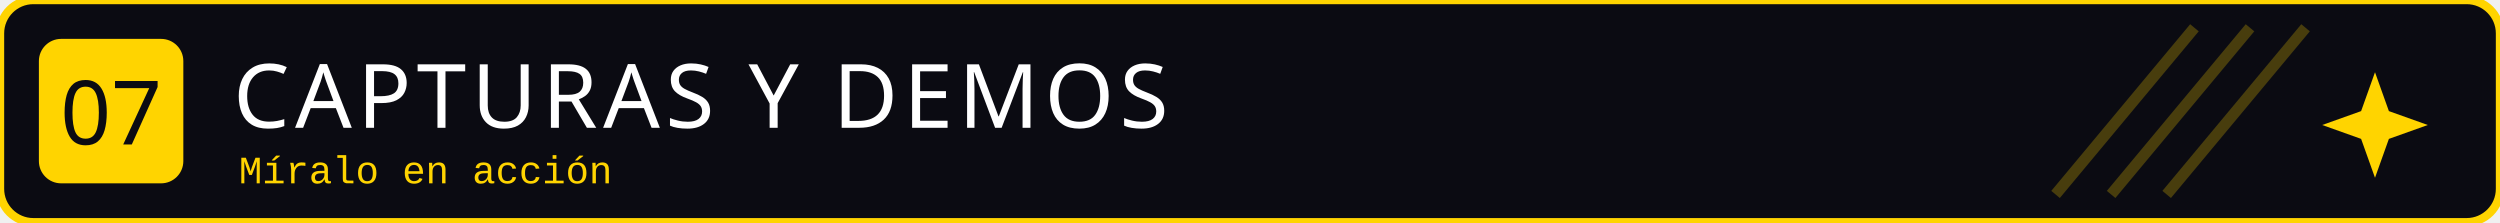
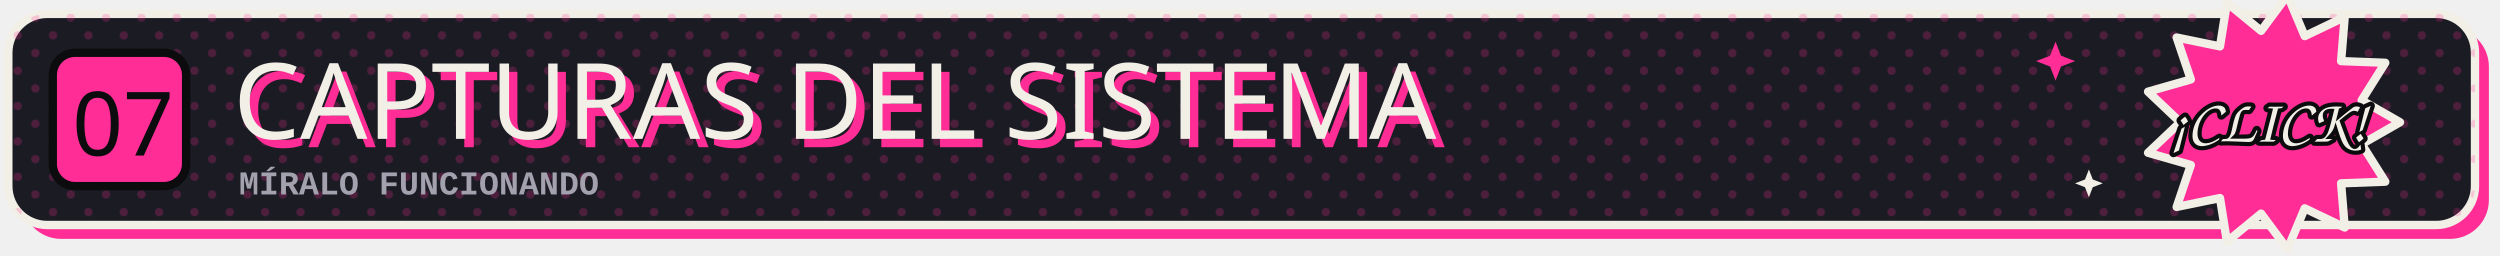
- <svg xmlns="http://www.w3.org/2000/svg" viewBox="0 0 900 80" width="900" height="80">
-   <style>.s{animation:s 3s ease-in-out infinite}@keyframes s{0%,100%{opacity:.35}50%{opacity:1}}</style>
-   <rect width="900" height="80" rx="12" fill="#0B0B12" />
-   <rect x="0" y="0" width="900" height="80" rx="12" fill="none" stroke="#FFD400" stroke-width="3" />
-   <rect x="14" y="14" width="52" height="52" rx="8" fill="#FFD400" />
-   <text x="40" y="52" text-anchor="middle" font-family="Impact,'Arial Black','Anton',sans-serif" font-size="32" fill="#0B0B12">07</text>
-   <text x="84" y="46" font-family="Impact,'Arial Black','Anton',sans-serif" font-size="32" fill="#fff" letter-spacing="2">CAPTURAS Y DEMOS</text>
-   <text x="86" y="66" font-family="'Courier New',Consolas,monospace" font-size="14" fill="#FFD400">Míralo en acción</text>
-   <g class="s" fill="#FFD400">
-     <path d="M850 40 l5 -14 5 14 14 5 -14 5 -5 14 -5 -14 -14 -5z" />
+ <svg xmlns="http://www.w3.org/2000/svg" viewBox="0 0 900 92" width="900" height="92" role="img">
+   <defs>
+     <pattern id="ht" width="9" height="9" patternUnits="userSpaceOnUse" patternTransform="rotate(45)">
+       <circle cx="4.5" cy="4.5" r="1.5" fill="#ff2d95" opacity="0.22" />
+     </pattern>
+   </defs>
+   <style>@keyframes tw{0%,100%{opacity:.25}50%{opacity:1}}.tw{animation:tw 2.4s ease-in-out infinite}@keyframes fl{0%,100%{transform:translateY(0)}50%{transform:translateY(-10px)}}.fl{animation:fl 4s ease-in-out infinite}@keyframes wob{0%,100%{transform:rotate(-4deg)}50%{transform:rotate(4deg)}}@media (prefers-reduced-motion:reduce){*{animation:none!important}}@keyframes wb{0%,100%{transform:rotate(-12deg) scale(1)}50%{transform:rotate(-6deg) scale(1.07)}}.wb{animation:wb 2.6s ease-in-out infinite;transform-box:fill-box;transform-origin:center}</style>
+   <rect x="8" y="10" width="888" height="76" rx="14" fill="#ff2d95" />
+   <rect x="3" y="5" width="888" height="76" rx="14" fill="#1b1b24" stroke="#f2efe6" stroke-width="3" />
+   <rect x="3" y="5" width="888" height="76" rx="14" fill="url(#ht)" />
+   <rect x="19" y="19" width="48" height="48" rx="8" fill="#ff2d95" stroke="#0c0c0e" stroke-width="3" />
+   <text x="26.0" y="56.0" font-family="Anton,Impact,'Arial Narrow Bold','Arial Black',sans-serif" font-size="32" fill="#0c0c0e" textLength="34" lengthAdjust="spacingAndGlyphs">07</text>
+   <text x="87.0" y="53.0" font-family="Anton,Impact,'Arial Narrow Bold','Arial Black',sans-serif" font-size="38" fill="#ff2d95" textLength="350" lengthAdjust="spacingAndGlyphs">CAPTURAS DEL SISTEMA</text>
+   <text x="84.0" y="50.0" font-family="Anton,Impact,'Arial Narrow Bold','Arial Black',sans-serif" font-size="38" fill="#f2efe6" textLength="350" lengthAdjust="spacingAndGlyphs">CAPTURAS DEL SISTEMA</text>
+   <text x="86.0" y="70.0" font-family="'JetBrains Mono','Courier New',Consolas,monospace" font-size="12" font-weight="700" fill="#a4a1af" textLength="134" lengthAdjust="spacingAndGlyphs">MÍRALO FUNCIONANDO</text>
+   <g transform="translate(818 44)">
+     <g class="wb">
+       <polygon points="46.0,0.0 32.2,7.9 40.7,21.4 24.8,22.0 26.1,37.9 11.7,31.0 5.5,45.7 -4.0,32.9 -16.3,43.0 -18.8,27.3 -34.4,30.5 -29.3,15.4 -44.7,11.0 -33.1,-0.0 -44.7,-11.0 -29.3,-15.4 -34.4,-30.5 -18.8,-27.3 -16.3,-43.0 -4.0,-32.9 5.5,-45.7 11.7,-31.0 26.1,-37.9 24.8,-22.0 40.7,-21.4 32.2,-7.9" fill="#ff2d95" stroke="#f2efe6" stroke-width="3" stroke-linejoin="round" />
+       <text x="-36.8" y="7.0" font-family="Bangers,'Comic Sans MS','Chalkboard SE',Impact,cursive" font-size="22" fill="#f2efe6" stroke="#0c0c0e" stroke-width="3" stroke-linejoin="round" paint-order="stroke" textLength="74" lengthAdjust="spacingAndGlyphs">¡CLICK!</text>
+     </g>
  </g>
-   <path d="M740 70 L790 10 M760 70 L810 10 M780 70 L830 10" stroke="#FFD400" stroke-width="4" opacity=".25" />
+   <path class="tw" style="animation-delay:0.5s" d="M740 15 L741.96 20.04 L747 22 L741.96 23.96 L740 29 L738.04 23.96 L733 22 L738.04 20.04Z" fill="#ff2d95" />
+   <path class="tw" style="animation-delay:1.1s" d="M752 61 L753.4 64.6 L757 66 L753.4 67.4 L752 71 L750.6 67.4 L747 66 L750.6 64.6Z" fill="#f2efe6" />
</svg>
